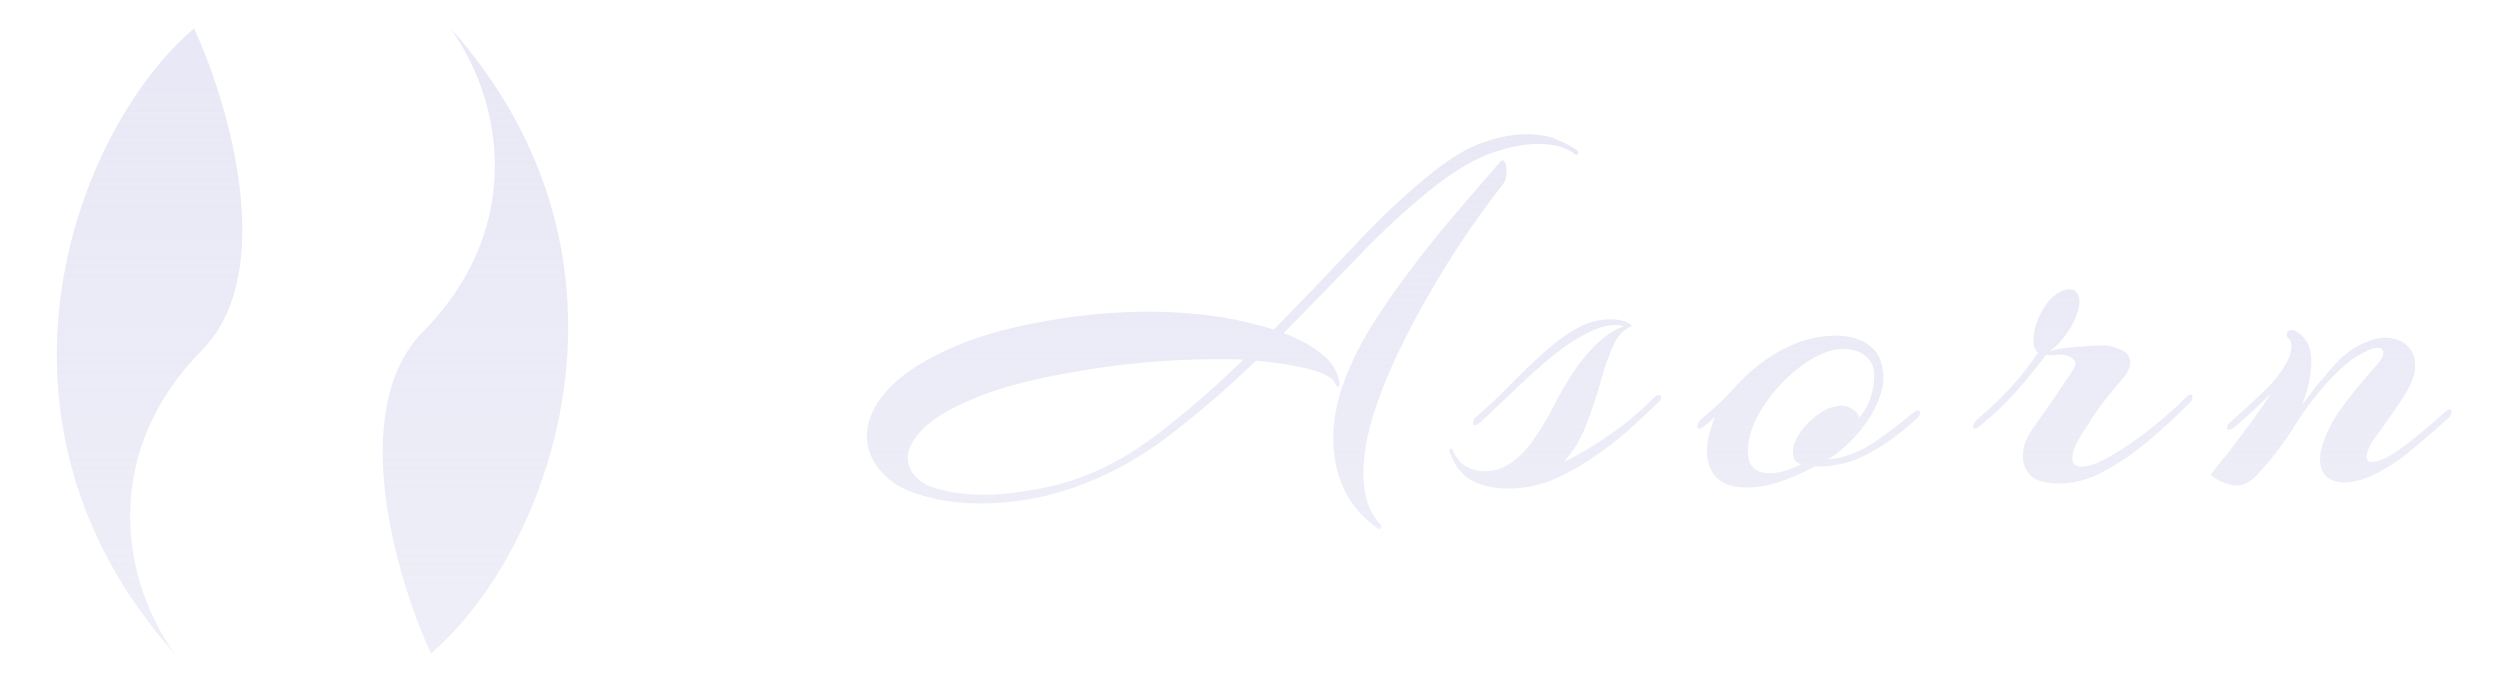
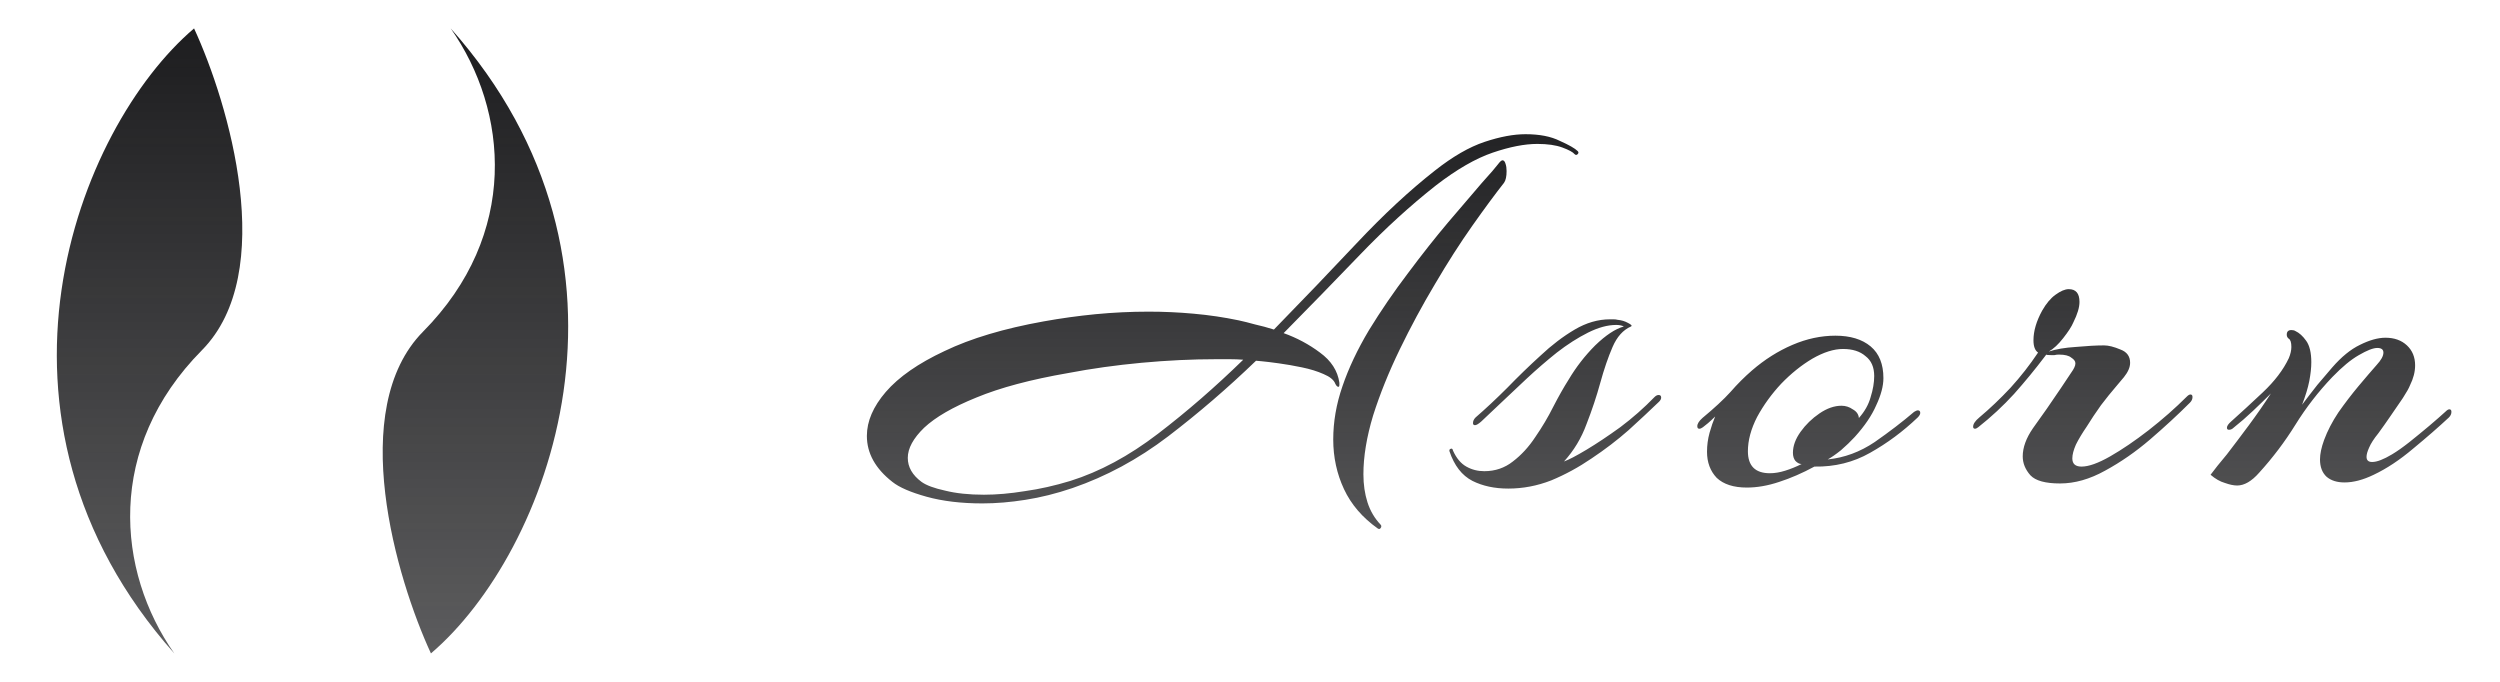
<svg xmlns="http://www.w3.org/2000/svg" width="88" height="24" viewBox="0 0 88 24" fill="none">
  <path d="M15.169 23C19.296 19.484 23.25 9.302 15.865 1C17.904 3.906 18.277 8.252 14.895 11.67C12.19 14.405 13.95 20.363 15.169 23Z" fill="url(#paint0_linear_424_4)" />
  <path d="M6.831 1C2.704 4.516 -1.25 14.698 6.135 23C4.096 20.094 3.723 15.748 7.105 12.33C9.81 9.595 8.05 3.637 6.831 1Z" fill="url(#paint1_linear_424_4)" />
  <path d="M34.582 17.72C33.838 17.72 33.184 17.642 32.62 17.486C32.056 17.33 31.654 17.156 31.414 16.964C30.814 16.496 30.514 15.956 30.514 15.344C30.514 14.828 30.736 14.312 31.18 13.796C31.636 13.268 32.326 12.788 33.25 12.356C34.174 11.912 35.338 11.564 36.742 11.312C37.342 11.204 37.948 11.12 38.56 11.06C39.184 11 39.808 10.97 40.432 10.97C40.96 10.97 41.488 10.994 42.016 11.042C42.556 11.09 43.084 11.168 43.6 11.276C43.768 11.312 43.96 11.36 44.176 11.42C44.392 11.468 44.614 11.528 44.842 11.6C45.838 10.58 46.81 9.566 47.758 8.558C48.706 7.55 49.624 6.698 50.512 6.002C51.136 5.51 51.718 5.174 52.258 4.994C52.798 4.814 53.278 4.724 53.698 4.724C54.19 4.724 54.592 4.802 54.904 4.958C55.228 5.102 55.438 5.222 55.534 5.318C55.57 5.354 55.57 5.39 55.534 5.426C55.498 5.462 55.462 5.462 55.426 5.426C55.366 5.354 55.222 5.276 54.994 5.192C54.766 5.108 54.472 5.066 54.112 5.066C53.668 5.066 53.146 5.168 52.546 5.372C51.946 5.576 51.28 5.96 50.548 6.524C49.648 7.232 48.754 8.048 47.866 8.972C46.99 9.884 46.096 10.802 45.184 11.726C45.652 11.894 46.078 12.122 46.462 12.41C46.858 12.698 47.086 13.052 47.146 13.472V13.544C47.146 13.592 47.134 13.616 47.11 13.616C47.074 13.616 47.038 13.58 47.002 13.508C46.954 13.376 46.816 13.262 46.588 13.166C46.372 13.07 46.12 12.992 45.832 12.932C45.544 12.872 45.268 12.824 45.004 12.788C44.74 12.752 44.542 12.728 44.41 12.716L44.212 12.698C43.216 13.658 42.184 14.546 41.116 15.362C40.06 16.166 38.938 16.772 37.75 17.18C37.186 17.372 36.634 17.51 36.094 17.594C35.566 17.678 35.062 17.72 34.582 17.72ZM48.496 18.602C47.956 18.218 47.56 17.756 47.308 17.216C47.056 16.676 46.93 16.094 46.93 15.47C46.93 14.846 47.038 14.222 47.254 13.598C47.47 12.962 47.782 12.302 48.19 11.618C48.61 10.934 49.066 10.268 49.558 9.62C50.05 8.96 50.524 8.36 50.98 7.82C51.448 7.268 51.838 6.812 52.15 6.452C52.474 6.092 52.666 5.87 52.726 5.786C52.798 5.69 52.852 5.642 52.888 5.642C52.936 5.642 52.972 5.684 52.996 5.768C53.02 5.84 53.032 5.924 53.032 6.02C53.032 6.212 53.002 6.35 52.942 6.434C52.63 6.83 52.258 7.334 51.826 7.946C51.394 8.558 50.956 9.242 50.512 9.998C50.068 10.742 49.654 11.51 49.27 12.302C48.886 13.094 48.574 13.868 48.334 14.624C48.106 15.38 47.992 16.07 47.992 16.694C47.992 17.054 48.04 17.384 48.136 17.684C48.232 17.984 48.388 18.248 48.604 18.476C48.616 18.488 48.622 18.506 48.622 18.53C48.622 18.554 48.61 18.578 48.586 18.602C48.562 18.626 48.532 18.626 48.496 18.602ZM34.636 17.414C35.08 17.414 35.56 17.372 36.076 17.288C36.592 17.216 37.126 17.096 37.678 16.928C38.71 16.604 39.736 16.052 40.756 15.272C41.776 14.492 42.778 13.622 43.762 12.662C43.606 12.65 43.45 12.644 43.294 12.644C43.138 12.644 42.976 12.644 42.808 12.644C41.968 12.644 41.092 12.686 40.18 12.77C39.28 12.854 38.422 12.974 37.606 13.13C36.286 13.358 35.206 13.646 34.366 13.994C33.538 14.33 32.926 14.684 32.53 15.056C32.146 15.428 31.954 15.782 31.954 16.118C31.954 16.442 32.116 16.724 32.44 16.964C32.608 17.084 32.884 17.186 33.268 17.27C33.652 17.366 34.108 17.414 34.636 17.414ZM53.091 17.198C52.611 17.198 52.191 17.108 51.831 16.928C51.459 16.736 51.189 16.388 51.021 15.884C51.009 15.836 51.027 15.806 51.075 15.794C51.111 15.782 51.135 15.806 51.147 15.866C51.267 16.13 51.423 16.316 51.615 16.424C51.807 16.532 52.017 16.586 52.245 16.586C52.629 16.586 52.965 16.472 53.253 16.244C53.553 16.016 53.817 15.728 54.045 15.38C54.285 15.032 54.495 14.678 54.675 14.318C54.867 13.946 55.047 13.628 55.215 13.364C55.479 12.92 55.791 12.518 56.151 12.158C56.523 11.798 56.859 11.576 57.159 11.492C57.087 11.456 56.997 11.438 56.889 11.438C56.589 11.438 56.259 11.528 55.899 11.708C55.539 11.888 55.173 12.122 54.801 12.41C54.441 12.698 54.087 13.004 53.739 13.328C53.403 13.64 53.091 13.934 52.803 14.21C52.527 14.474 52.305 14.684 52.137 14.84C52.041 14.924 51.969 14.966 51.921 14.966C51.873 14.966 51.849 14.942 51.849 14.894C51.849 14.822 51.879 14.756 51.939 14.696C52.299 14.384 52.671 14.036 53.055 13.652C53.439 13.256 53.829 12.878 54.225 12.518C54.621 12.146 55.023 11.84 55.431 11.6C55.839 11.36 56.253 11.24 56.673 11.24C56.721 11.24 56.763 11.24 56.799 11.24C56.847 11.24 56.895 11.246 56.943 11.258C57.075 11.27 57.195 11.306 57.303 11.366C57.423 11.426 57.459 11.468 57.411 11.492C57.135 11.612 56.919 11.852 56.763 12.212C56.607 12.572 56.463 12.992 56.331 13.472C56.199 13.952 56.037 14.438 55.845 14.93C55.665 15.422 55.401 15.86 55.053 16.244C55.221 16.184 55.485 16.046 55.845 15.83C56.205 15.614 56.601 15.35 57.033 15.038C57.465 14.714 57.867 14.36 58.239 13.976C58.287 13.928 58.335 13.904 58.383 13.904C58.443 13.904 58.473 13.934 58.473 13.994C58.473 14.042 58.449 14.09 58.401 14.138C58.077 14.45 57.717 14.786 57.321 15.146C56.925 15.494 56.493 15.824 56.025 16.136C55.569 16.448 55.095 16.706 54.603 16.91C54.111 17.102 53.607 17.198 53.091 17.198ZM61.49 17.162C61.023 17.162 60.669 17.048 60.428 16.82C60.2 16.58 60.087 16.274 60.087 15.902C60.087 15.674 60.117 15.452 60.176 15.236C60.236 15.02 60.303 14.828 60.374 14.66C60.291 14.744 60.206 14.822 60.123 14.894C60.05 14.954 59.99 15.002 59.943 15.038C59.895 15.074 59.852 15.092 59.816 15.092C59.769 15.092 59.745 15.062 59.745 15.002C59.745 14.918 59.804 14.822 59.925 14.714C60.344 14.366 60.675 14.06 60.914 13.796C61.154 13.52 61.407 13.268 61.67 13.04C62.114 12.656 62.589 12.356 63.093 12.14C63.596 11.924 64.1 11.816 64.605 11.816C65.132 11.816 65.546 11.942 65.847 12.194C66.147 12.446 66.296 12.818 66.296 13.31C66.296 13.586 66.213 13.904 66.044 14.264C65.888 14.624 65.636 14.996 65.288 15.38C65.144 15.536 64.983 15.692 64.802 15.848C64.623 15.992 64.466 16.1 64.335 16.172C64.922 16.112 65.475 15.908 65.99 15.56C66.507 15.2 66.969 14.846 67.376 14.498C67.436 14.462 67.478 14.444 67.502 14.444C67.562 14.444 67.593 14.474 67.593 14.534C67.593 14.582 67.562 14.636 67.502 14.696C66.987 15.188 66.428 15.602 65.829 15.938C65.24 16.274 64.587 16.436 63.867 16.424C63.447 16.652 63.032 16.832 62.624 16.964C62.228 17.096 61.85 17.162 61.49 17.162ZM62.3 16.658C62.468 16.658 62.648 16.628 62.84 16.568C63.032 16.508 63.224 16.43 63.416 16.334C63.344 16.334 63.273 16.298 63.2 16.226C63.141 16.154 63.111 16.058 63.111 15.938C63.111 15.698 63.2 15.452 63.38 15.2C63.56 14.948 63.782 14.732 64.046 14.552C64.311 14.372 64.569 14.282 64.82 14.282C64.965 14.282 65.097 14.324 65.216 14.408C65.349 14.48 65.421 14.582 65.433 14.714C65.636 14.486 65.775 14.24 65.847 13.976C65.93 13.712 65.972 13.466 65.972 13.238C65.972 12.926 65.871 12.692 65.666 12.536C65.475 12.368 65.21 12.284 64.874 12.284C64.55 12.284 64.191 12.398 63.794 12.626C63.41 12.854 63.044 13.148 62.697 13.508C62.361 13.868 62.078 14.258 61.85 14.678C61.635 15.098 61.526 15.5 61.526 15.884C61.526 16.4 61.785 16.658 62.3 16.658ZM72.514 17.018C71.998 17.018 71.65 16.922 71.47 16.73C71.29 16.526 71.2 16.304 71.2 16.064C71.2 15.752 71.32 15.422 71.56 15.074C71.704 14.87 71.866 14.642 72.046 14.39C72.226 14.126 72.394 13.88 72.55 13.652C72.706 13.424 72.814 13.262 72.874 13.166C72.958 13.046 73.006 12.968 73.018 12.932C73.042 12.884 73.054 12.836 73.054 12.788C73.054 12.716 73.006 12.65 72.91 12.59C72.826 12.518 72.682 12.482 72.478 12.482C72.418 12.482 72.364 12.488 72.316 12.5C72.28 12.5 72.238 12.5 72.19 12.5C72.094 12.5 72.04 12.494 72.028 12.482L71.974 12.554C71.638 12.998 71.278 13.436 70.894 13.868C70.51 14.288 70.09 14.678 69.634 15.038C69.586 15.074 69.55 15.092 69.526 15.092C69.478 15.092 69.454 15.068 69.454 15.02C69.454 14.924 69.526 14.816 69.67 14.696C70.042 14.384 70.408 14.036 70.768 13.652C71.128 13.256 71.452 12.842 71.74 12.41C71.632 12.338 71.578 12.194 71.578 11.978C71.578 11.654 71.68 11.306 71.884 10.934C72.028 10.682 72.184 10.496 72.352 10.376C72.532 10.244 72.688 10.178 72.82 10.178C73.072 10.178 73.198 10.328 73.198 10.628C73.198 10.82 73.126 11.06 72.982 11.348C72.922 11.492 72.802 11.678 72.622 11.906C72.454 12.122 72.286 12.278 72.118 12.374C72.37 12.29 72.688 12.236 73.072 12.212C73.468 12.176 73.798 12.158 74.062 12.158C74.218 12.158 74.41 12.206 74.638 12.302C74.866 12.386 74.98 12.542 74.98 12.77C74.98 12.926 74.908 13.094 74.764 13.274C74.728 13.322 74.632 13.436 74.476 13.616C74.32 13.796 74.146 14.012 73.954 14.264C73.774 14.516 73.606 14.768 73.45 15.02C73.294 15.248 73.168 15.458 73.072 15.65C72.988 15.842 72.946 16.004 72.946 16.136C72.946 16.328 73.054 16.424 73.27 16.424C73.522 16.424 73.858 16.304 74.278 16.064C74.698 15.824 75.148 15.518 75.628 15.146C76.12 14.762 76.57 14.366 76.978 13.958C77.026 13.91 77.068 13.886 77.104 13.886C77.152 13.886 77.176 13.916 77.176 13.976C77.176 14.048 77.146 14.114 77.086 14.174C76.666 14.594 76.198 15.026 75.682 15.47C75.178 15.902 74.65 16.268 74.098 16.568C73.558 16.868 73.03 17.018 72.514 17.018ZM78.748 17.09C78.628 17.09 78.484 17.06 78.316 17C78.148 16.952 77.98 16.856 77.812 16.712C77.944 16.532 78.136 16.292 78.388 15.992C78.628 15.68 78.886 15.338 79.162 14.966C79.438 14.594 79.696 14.222 79.936 13.85C79.744 14.042 79.534 14.246 79.306 14.462C79.078 14.678 78.85 14.876 78.622 15.056C78.574 15.104 78.52 15.128 78.46 15.128C78.412 15.128 78.388 15.104 78.388 15.056C78.388 14.996 78.436 14.924 78.532 14.84C78.868 14.54 79.24 14.198 79.648 13.814C80.068 13.418 80.374 13.016 80.566 12.608C80.626 12.464 80.656 12.332 80.656 12.212C80.656 12.056 80.626 11.96 80.566 11.924C80.518 11.888 80.494 11.84 80.494 11.78C80.494 11.672 80.548 11.618 80.656 11.618C80.716 11.618 80.764 11.63 80.8 11.654C80.932 11.714 81.058 11.828 81.178 11.996C81.298 12.164 81.358 12.416 81.358 12.752C81.358 12.944 81.334 13.166 81.286 13.418C81.238 13.658 81.154 13.934 81.034 14.246C81.214 14.006 81.394 13.772 81.574 13.544C81.766 13.316 81.94 13.112 82.096 12.932C82.42 12.56 82.744 12.296 83.068 12.14C83.404 11.972 83.704 11.888 83.968 11.888C84.28 11.888 84.532 11.978 84.724 12.158C84.916 12.338 85.012 12.572 85.012 12.86C85.012 13.088 84.952 13.322 84.832 13.562C84.796 13.658 84.712 13.808 84.58 14.012C84.448 14.204 84.304 14.414 84.148 14.642C83.992 14.87 83.848 15.074 83.716 15.254C83.56 15.446 83.452 15.614 83.392 15.758C83.332 15.89 83.302 15.998 83.302 16.082C83.302 16.202 83.368 16.262 83.5 16.262C83.668 16.262 83.902 16.172 84.202 15.992C84.382 15.884 84.586 15.74 84.814 15.56C85.054 15.368 85.288 15.176 85.516 14.984C85.756 14.78 85.948 14.612 86.092 14.48C86.14 14.432 86.182 14.408 86.218 14.408C86.266 14.408 86.29 14.438 86.29 14.498C86.29 14.57 86.26 14.636 86.2 14.696C85.84 15.032 85.42 15.398 84.94 15.794C84.472 16.19 84.01 16.496 83.554 16.712C83.182 16.892 82.84 16.982 82.528 16.982C82.264 16.982 82.054 16.916 81.898 16.784C81.742 16.64 81.664 16.436 81.664 16.172C81.664 15.98 81.712 15.752 81.808 15.488C81.928 15.164 82.096 14.84 82.312 14.516C82.54 14.192 82.774 13.886 83.014 13.598C83.266 13.298 83.482 13.046 83.662 12.842C83.818 12.674 83.896 12.53 83.896 12.41C83.896 12.302 83.824 12.248 83.68 12.248C83.536 12.248 83.32 12.332 83.032 12.5C82.756 12.656 82.444 12.914 82.096 13.274C81.604 13.79 81.172 14.348 80.8 14.948C80.428 15.548 80.002 16.112 79.522 16.64C79.258 16.94 79 17.09 78.748 17.09Z" fill="url(#paint2_linear_424_4)" />
  <defs>
    <linearGradient id="paint0_linear_424_4" x1="11" y1="1" x2="11" y2="23" gradientUnits="userSpaceOnUse">
-       <stop stop-color="#E8E8F6" />
-       <stop offset="1" stop-color="#E8E8F6" stop-opacity="0.72" />
+       <stop stop-color="#1D1D1F" />
+       <stop offset="1" stop-color="#1D1D1F" stop-opacity="0.72" />
    </linearGradient>
    <linearGradient id="paint1_linear_424_4" x1="11" y1="1" x2="11" y2="23" gradientUnits="userSpaceOnUse">
-       <stop stop-color="#E8E8F6" />
-       <stop offset="1" stop-color="#E8E8F6" stop-opacity="0.72" />
+       <stop stop-color="#1D1D1F" />
+       <stop offset="1" stop-color="#1D1D1F" stop-opacity="0.72" />
    </linearGradient>
    <linearGradient id="paint2_linear_424_4" x1="58.5" y1="3" x2="58.5" y2="21" gradientUnits="userSpaceOnUse">
-       <stop stop-color="#E8E8F6" />
-       <stop offset="1" stop-color="#E8E8F6" stop-opacity="0.72" />
+       <stop stop-color="#1D1D1F" />
+       <stop offset="1" stop-color="#1D1D1F" stop-opacity="0.72" />
    </linearGradient>
  </defs>
</svg>
